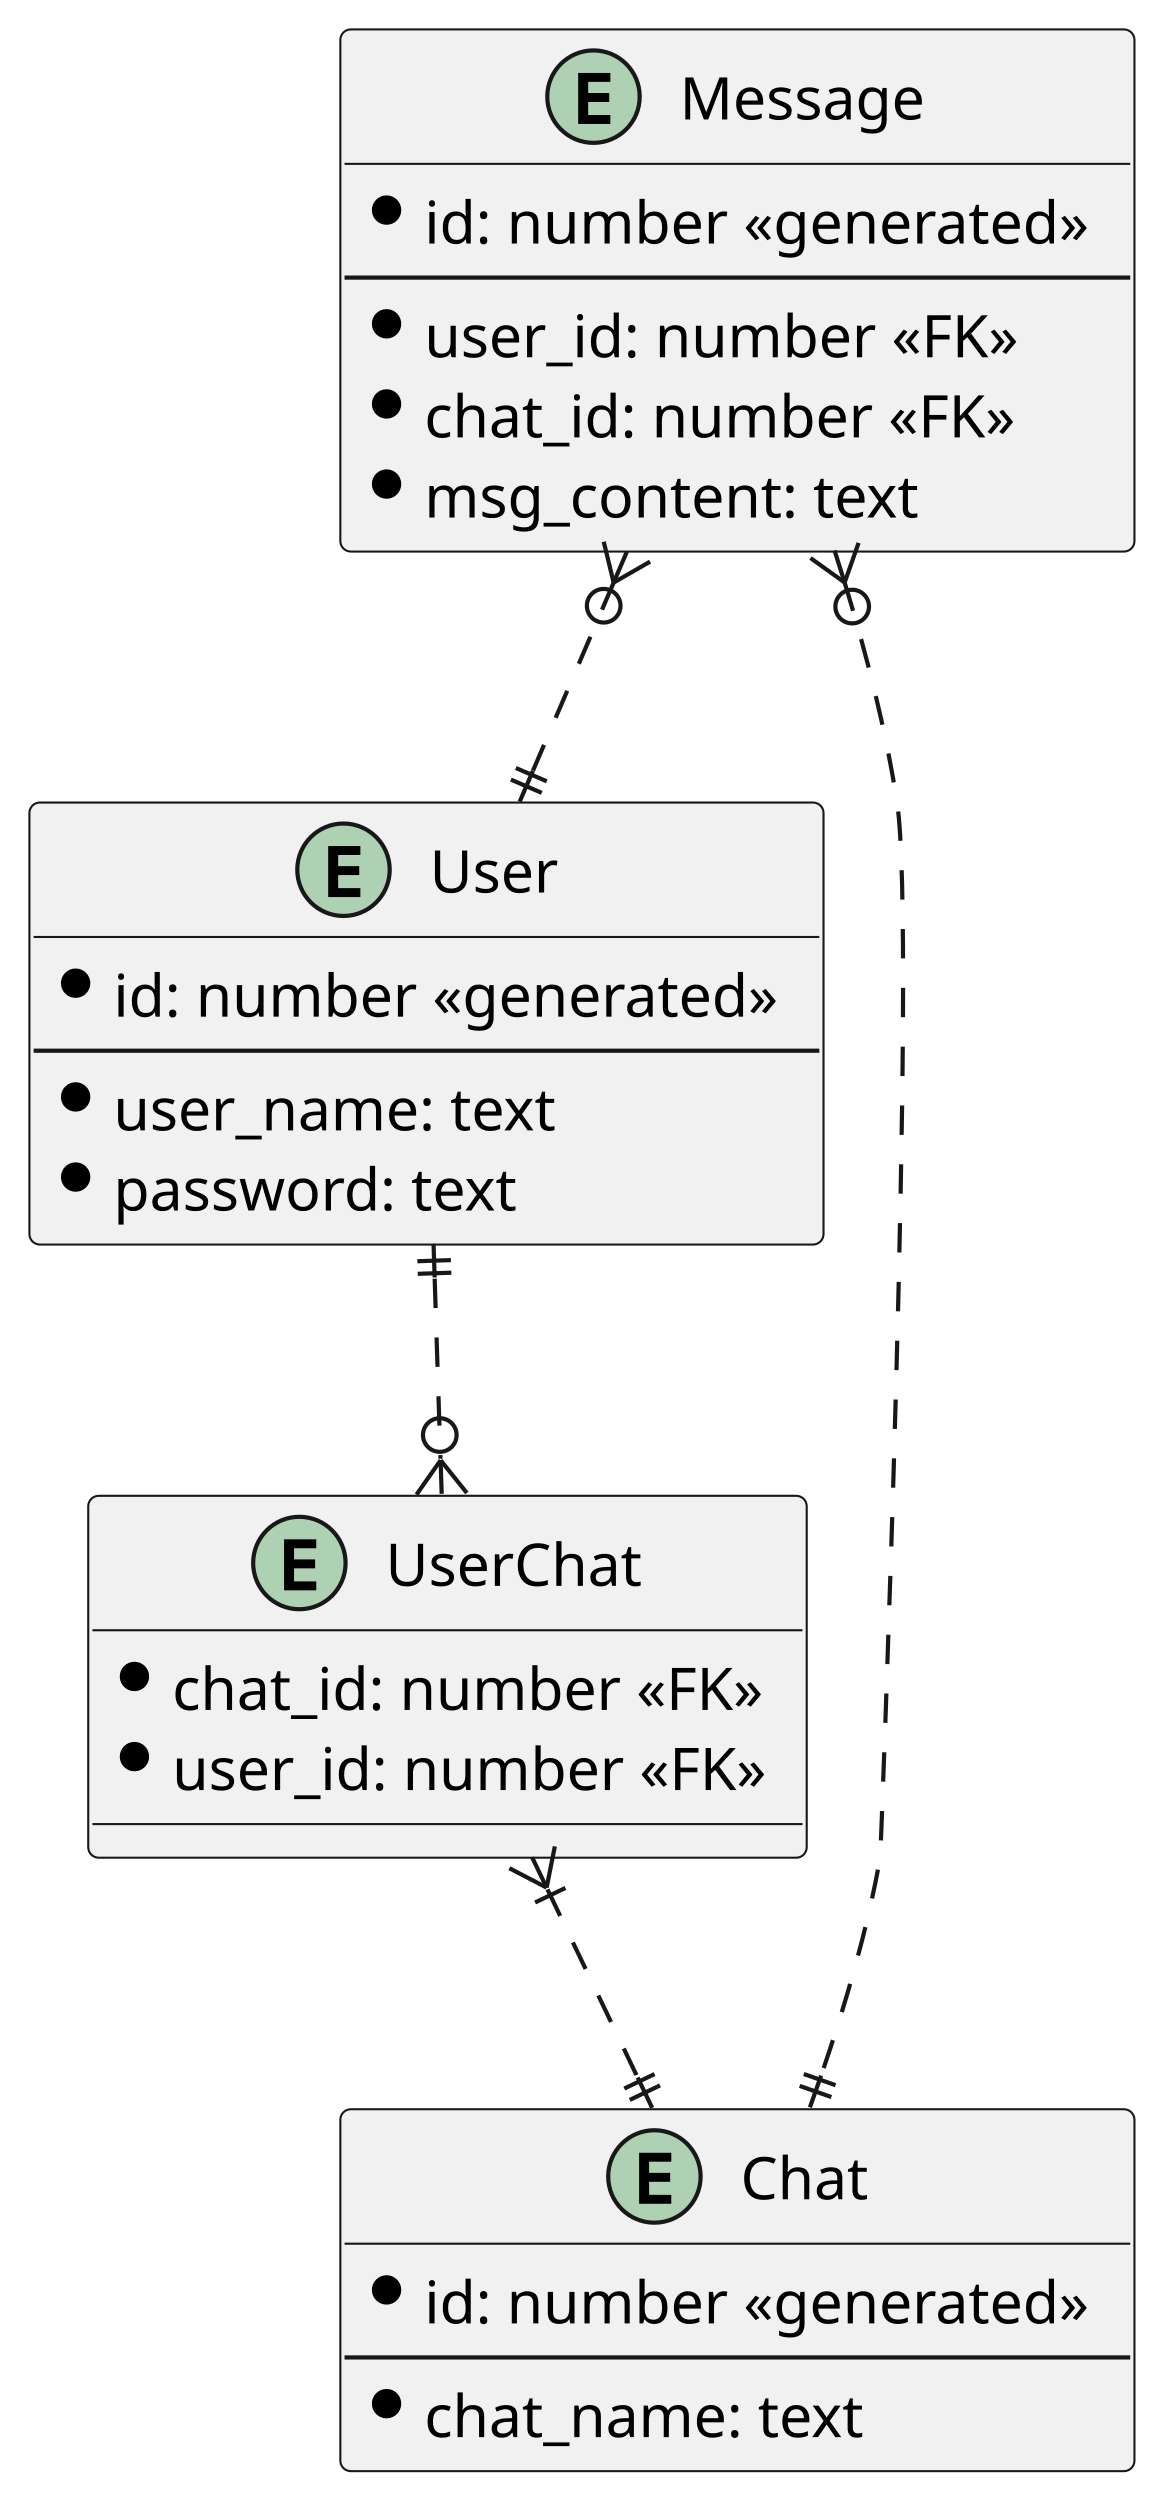
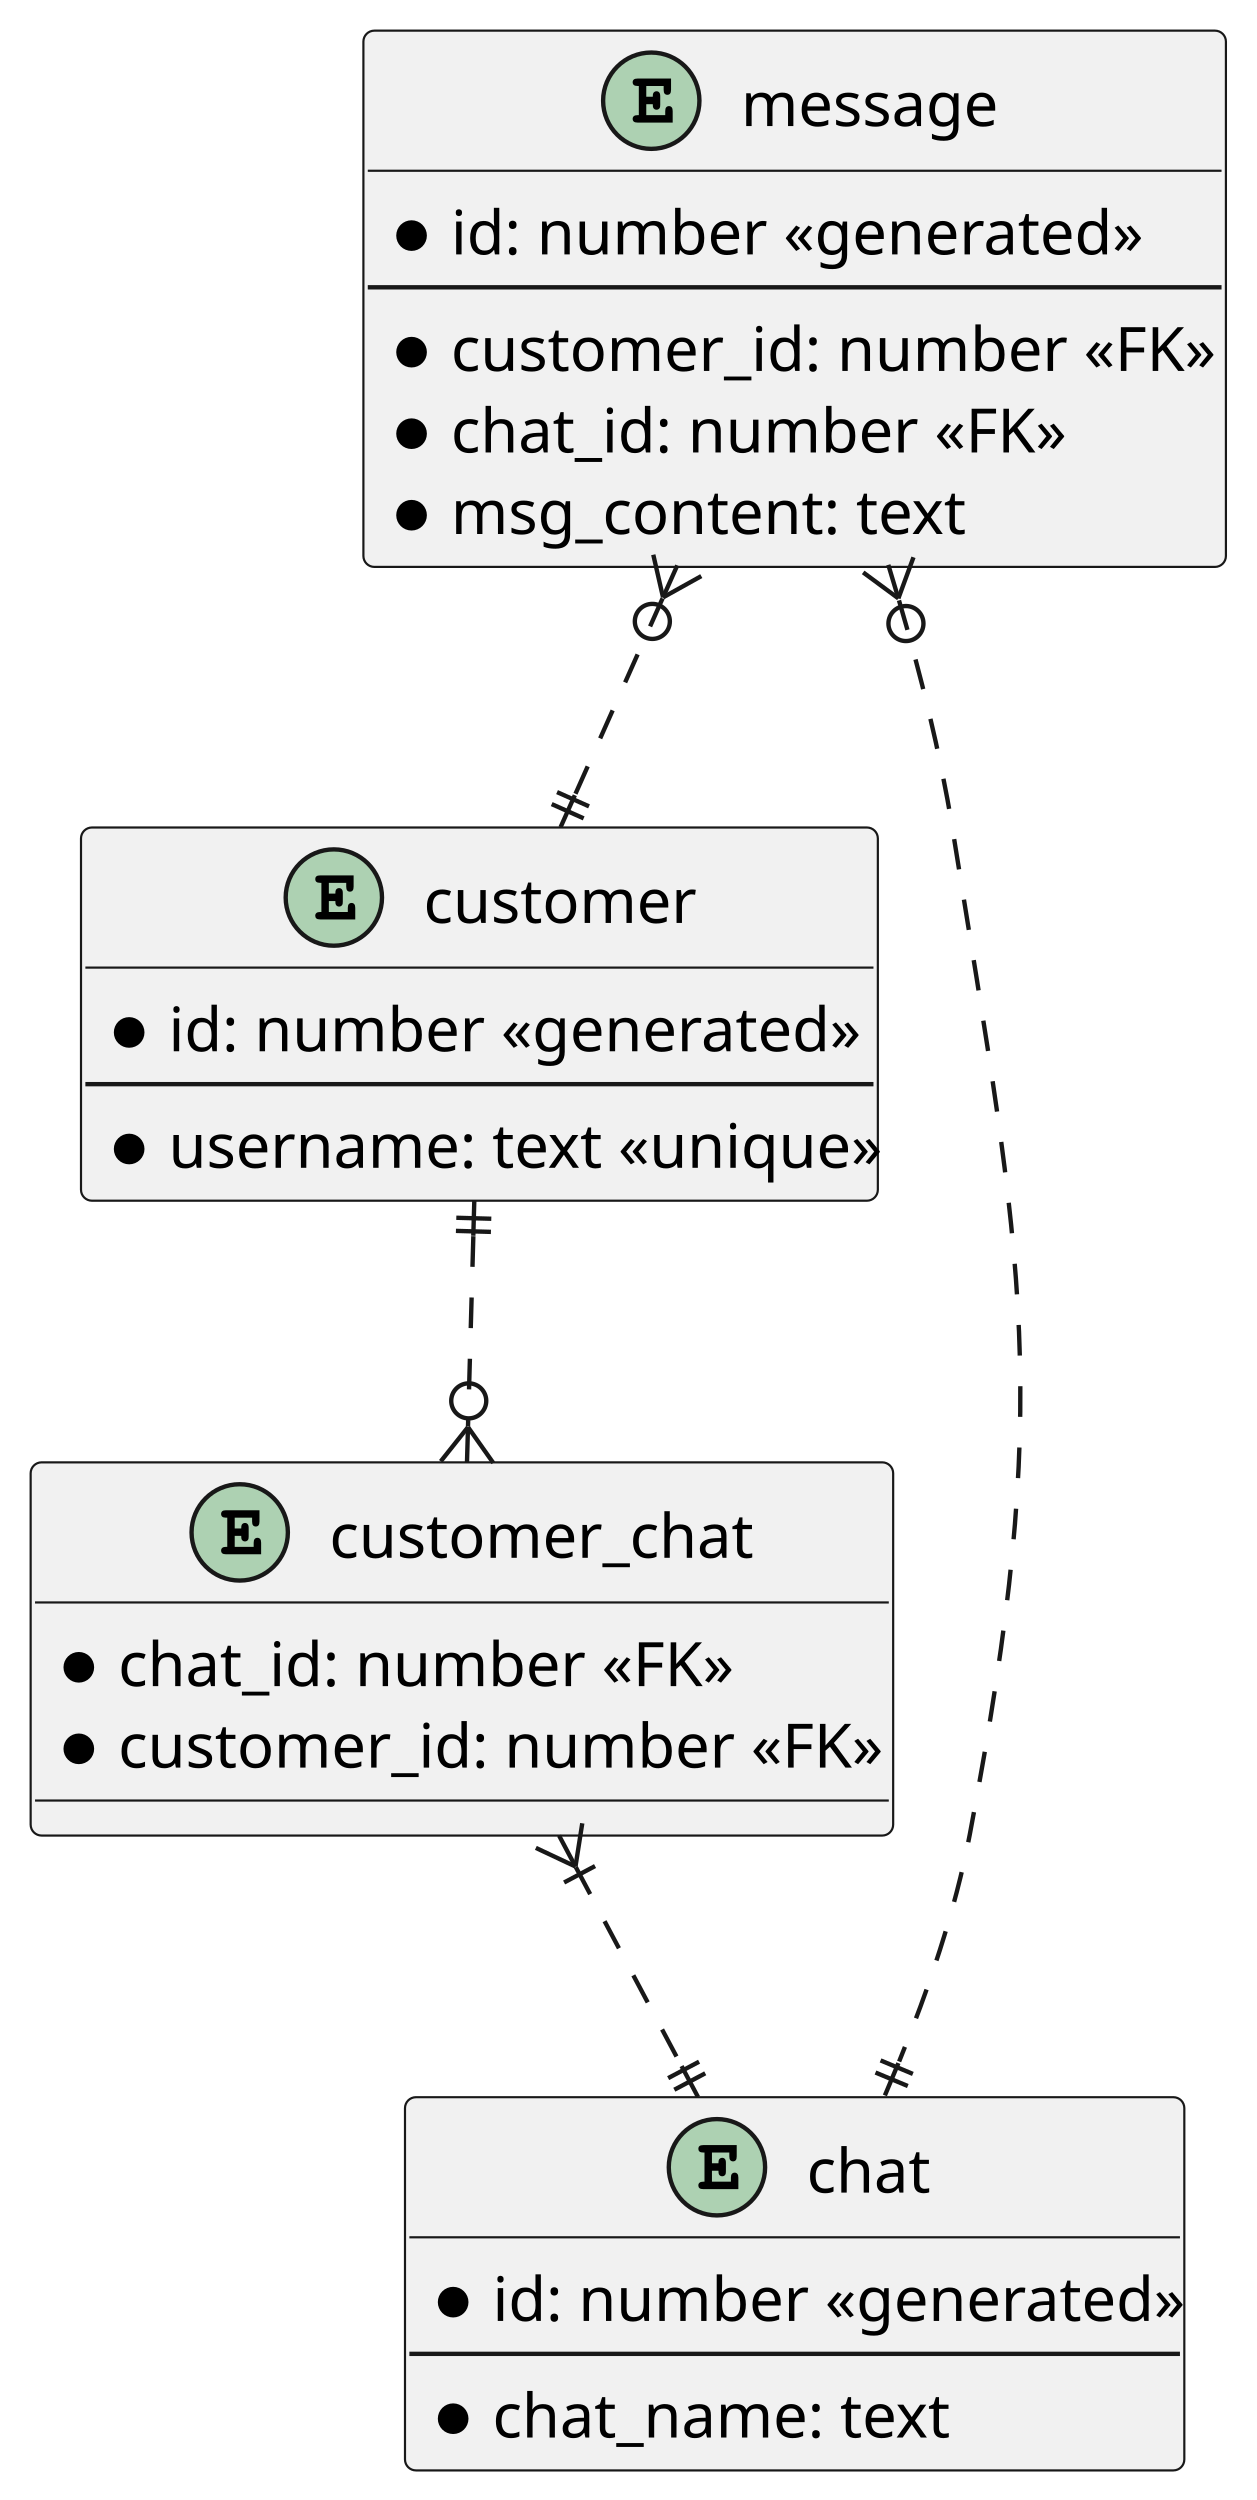
- <svg xmlns="http://www.w3.org/2000/svg" contentStyleType="text/css" height="595px" preserveAspectRatio="none" style="width:277px;height:595px;background:#FFFFFF;" version="1.1" viewBox="0 0 277 595" width="277px" zoomAndPan="magnify">
+ <svg xmlns="http://www.w3.org/2000/svg" contentStyleType="text/css" height="571px" preserveAspectRatio="none" style="width:287px;height:571px;background:#FFFFFF;" version="1.1" viewBox="0 0 287 571" width="287px" zoomAndPan="magnify">
  <defs />
  <g>
-     <g id="elem_User">
-       <rect codeLine="1" fill="#F1F1F1" height="105.204" id="User" rx="2.5" ry="2.5" style="stroke:#181818;stroke-width:0.5;" width="189" x="7" y="191" />
-       <ellipse cx="81.75" cy="207" fill="#ADD1B2" rx="11" ry="11" style="stroke:#181818;stroke-width:1.0;" />
-       <path d="M78.109,213.5 L78.109,201.359 L85.766,201.359 L85.766,203.484 L80.484,203.484 L80.484,206.141 L85.5,206.141 L85.5,208.266 L80.484,208.266 L80.484,211.375 L85.766,211.375 L85.766,213.5 L78.109,213.5 Z " fill="#000000" />
-       <text fill="#000000" font-family="sans-serif" font-size="14" lengthAdjust="spacing" textLength="31" x="102.25" y="212.432">User
-             </text>
-       <line style="stroke:#181818;stroke-width:0.5;" x1="8" x2="195" y1="223" y2="223" />
-       <ellipse cx="18" cy="234" fill="#000000" rx="3" ry="3" style="stroke:#000000;stroke-width:1.0;" />
-       <text fill="#000000" font-family="sans-serif" font-size="14" lengthAdjust="spacing" textLength="163" x="27" y="241.966">id: number «generated»
-             </text>
-       <line style="stroke:#181818;stroke-width:1.0;" x1="8" x2="195" y1="250.068" y2="250.068" />
-       <ellipse cx="18" cy="261.068" fill="#000000" rx="3" ry="3" style="stroke:#000000;stroke-width:1.0;" />
-       <text fill="#000000" font-family="sans-serif" font-size="14" lengthAdjust="spacing" textLength="107" x="27" y="269.034">user_name: text
-             </text>
-       <ellipse cx="18" cy="280.136" fill="#000000" rx="3" ry="3" style="stroke:#000000;stroke-width:1.0;" />
-       <text fill="#000000" font-family="sans-serif" font-size="14" lengthAdjust="spacing" textLength="98" x="27" y="288.102">password: text
-             </text>
+     <g id="elem_customer">
+       <rect codeLine="1" fill="#F1F1F1" height="85.242" id="customer" rx="2.5" ry="2.5" style="stroke:#181818;stroke-width:0.5;" width="182" x="18.5" y="189" />
+       <ellipse cx="76.25" cy="205" fill="#ADD1B2" rx="11" ry="11" style="stroke:#181818;stroke-width:1.0;" />
+       <path d="M75.109,205.797 L75.109,208.297 L79.438,208.297 L79.438,207.375 Q79.438,206.766 79.672,206.5 Q79.922,206.234 80.297,206.234 Q80.672,206.234 80.906,206.5 Q81.141,206.766 81.141,207.375 L81.141,210 L73.141,210 Q72.516,210 72.25,209.766 Q72,209.531 72,209.141 Q72,208.766 72.266,208.531 Q72.531,208.297 73.141,208.297 L73.406,208.297 L73.406,201.641 L73.141,201.641 Q72.516,201.641 72.25,201.406 Q72,201.172 72,200.781 Q72,200.406 72.25,200.172 Q72.516,199.938 73.141,199.938 L80.766,199.938 L80.766,202.531 Q80.766,203.141 80.531,203.406 Q80.312,203.656 79.922,203.656 Q79.547,203.656 79.312,203.406 Q79.078,203.141 79.078,202.531 L79.078,201.641 L75.109,201.641 L75.109,204.094 L76.594,204.094 Q76.594,203.438 76.719,203.25 Q76.984,202.844 77.453,202.844 Q77.828,202.844 78.062,203.109 Q78.297,203.359 78.297,203.969 L78.297,205.938 Q78.297,206.484 78.172,206.672 Q77.906,207.062 77.453,207.062 Q76.984,207.062 76.719,206.656 Q76.594,206.469 76.594,205.797 L75.109,205.797 Z " fill="#000000" />
+       <text fill="#000000" font-family="sans-serif" font-size="14" lengthAdjust="spacing" textLength="58" x="96.75" y="210.797">customer</text>
+       <line style="stroke:#181818;stroke-width:0.5;" x1="19.5" x2="199.5" y1="221" y2="221" />
+       <ellipse cx="29.5" cy="235.81" fill="#000000" rx="3" ry="3" style="stroke:#000000;stroke-width:1.0;" />
+       <text fill="#000000" font-family="sans-serif" font-size="14" lengthAdjust="spacing" textLength="152" x="38.5" y="240.107">id: number «generated»</text>
+       <line style="stroke:#181818;stroke-width:1.0;" x1="19.5" x2="199.5" y1="247.621" y2="247.621" />
+       <ellipse cx="29.5" cy="262.432" fill="#000000" rx="3" ry="3" style="stroke:#000000;stroke-width:1.0;" />
+       <text fill="#000000" font-family="sans-serif" font-size="14" lengthAdjust="spacing" textLength="156" x="38.5" y="266.728">username: text «unique»</text>
    </g>
-     <g id="elem_Message">
-       <rect codeLine="8" fill="#F1F1F1" height="124.272" id="Message" rx="2.5" ry="2.5" style="stroke:#181818;stroke-width:0.5;" width="189" x="81" y="7" />
-       <ellipse cx="141.25" cy="23" fill="#ADD1B2" rx="11" ry="11" style="stroke:#181818;stroke-width:1.0;" />
-       <path d="M137.609,29.5 L137.609,17.359 L145.266,17.359 L145.266,19.484 L139.984,19.484 L139.984,22.141 L145,22.141 L145,24.266 L139.984,24.266 L139.984,27.375 L145.266,27.375 L145.266,29.5 L137.609,29.5 Z " fill="#000000" />
-       <text fill="#000000" font-family="sans-serif" font-size="14" lengthAdjust="spacing" textLength="60" x="161.75" y="28.432">Message
-             </text>
-       <line style="stroke:#181818;stroke-width:0.5;" x1="82" x2="269" y1="39" y2="39" />
-       <ellipse cx="92" cy="50" fill="#000000" rx="3" ry="3" style="stroke:#000000;stroke-width:1.0;" />
-       <text fill="#000000" font-family="sans-serif" font-size="14" lengthAdjust="spacing" textLength="163" x="101" y="57.966">id: number «generated»
-             </text>
-       <line style="stroke:#181818;stroke-width:1.0;" x1="82" x2="269" y1="66.068" y2="66.068" />
-       <ellipse cx="92" cy="77.068" fill="#000000" rx="3" ry="3" style="stroke:#000000;stroke-width:1.0;" />
-       <text fill="#000000" font-family="sans-serif" font-size="14" lengthAdjust="spacing" textLength="145" x="101" y="85.034">user_id: number «FK»
-             </text>
-       <ellipse cx="92" cy="96.136" fill="#000000" rx="3" ry="3" style="stroke:#000000;stroke-width:1.0;" />
-       <text fill="#000000" font-family="sans-serif" font-size="14" lengthAdjust="spacing" textLength="144" x="101" y="104.102">chat_id: number «FK»
-             </text>
-       <ellipse cx="92" cy="115.204" fill="#000000" rx="3" ry="3" style="stroke:#000000;stroke-width:1.0;" />
-       <text fill="#000000" font-family="sans-serif" font-size="14" lengthAdjust="spacing" textLength="119" x="101" y="123.17">msg_content: text
-             </text>
+     <g id="elem_message">
+       <rect codeLine="7" fill="#F1F1F1" height="122.484" id="message" rx="2.5" ry="2.5" style="stroke:#181818;stroke-width:0.5;" width="197" x="83" y="7" />
+       <ellipse cx="148.75" cy="23" fill="#ADD1B2" rx="11" ry="11" style="stroke:#181818;stroke-width:1.0;" />
+       <path d="M147.609,23.797 L147.609,26.297 L151.938,26.297 L151.938,25.375 Q151.938,24.766 152.172,24.5 Q152.422,24.234 152.797,24.234 Q153.172,24.234 153.406,24.5 Q153.641,24.766 153.641,25.375 L153.641,28 L145.641,28 Q145.016,28 144.75,27.766 Q144.5,27.531 144.5,27.141 Q144.5,26.766 144.766,26.531 Q145.031,26.297 145.641,26.297 L145.906,26.297 L145.906,19.641 L145.641,19.641 Q145.016,19.641 144.75,19.406 Q144.5,19.172 144.5,18.781 Q144.5,18.406 144.75,18.172 Q145.016,17.938 145.641,17.938 L153.266,17.938 L153.266,20.531 Q153.266,21.141 153.031,21.406 Q152.812,21.656 152.422,21.656 Q152.047,21.656 151.812,21.406 Q151.578,21.141 151.578,20.531 L151.578,19.641 L147.609,19.641 L147.609,22.094 L149.094,22.094 Q149.094,21.438 149.219,21.25 Q149.484,20.844 149.953,20.844 Q150.328,20.844 150.562,21.109 Q150.797,21.359 150.797,21.969 L150.797,23.938 Q150.797,24.484 150.672,24.672 Q150.406,25.062 149.953,25.062 Q149.484,25.062 149.219,24.656 Q149.094,24.469 149.094,23.797 L147.609,23.797 Z " fill="#000000" />
+       <text fill="#000000" font-family="sans-serif" font-size="14" lengthAdjust="spacing" textLength="57" x="169.25" y="28.797">message</text>
+       <line style="stroke:#181818;stroke-width:0.5;" x1="84" x2="279" y1="39" y2="39" />
+       <ellipse cx="94" cy="53.81" fill="#000000" rx="3" ry="3" style="stroke:#000000;stroke-width:1.0;" />
+       <text fill="#000000" font-family="sans-serif" font-size="14" lengthAdjust="spacing" textLength="152" x="103" y="58.107">id: number «generated»</text>
+       <line style="stroke:#181818;stroke-width:1.0;" x1="84" x2="279" y1="65.621" y2="65.621" />
+       <ellipse cx="94" cy="80.432" fill="#000000" rx="3" ry="3" style="stroke:#000000;stroke-width:1.0;" />
+       <text fill="#000000" font-family="sans-serif" font-size="14" lengthAdjust="spacing" textLength="171" x="103" y="84.728">customer_id: number «FK»</text>
+       <ellipse cx="94" cy="99.053" fill="#000000" rx="3" ry="3" style="stroke:#000000;stroke-width:1.0;" />
+       <text fill="#000000" font-family="sans-serif" font-size="14" lengthAdjust="spacing" textLength="140" x="103" y="103.35">chat_id: number «FK»</text>
+       <ellipse cx="94" cy="117.674" fill="#000000" rx="3" ry="3" style="stroke:#000000;stroke-width:1.0;" />
+       <text fill="#000000" font-family="sans-serif" font-size="14" lengthAdjust="spacing" textLength="111" x="103" y="121.971">msg_content: text</text>
    </g>
-     <g id="elem_UserChat">
-       <rect codeLine="16" fill="#F1F1F1" height="86.136" id="UserChat" rx="2.5" ry="2.5" style="stroke:#181818;stroke-width:0.5;" width="171" x="21" y="356" />
-       <ellipse cx="71.25" cy="372" fill="#ADD1B2" rx="11" ry="11" style="stroke:#181818;stroke-width:1.0;" />
-       <path d="M67.609,378.5 L67.609,366.359 L75.266,366.359 L75.266,368.484 L69.984,368.484 L69.984,371.141 L75,371.141 L75,373.266 L69.984,373.266 L69.984,376.375 L75.266,376.375 L75.266,378.5 L67.609,378.5 Z " fill="#000000" />
-       <text fill="#000000" font-family="sans-serif" font-size="14" lengthAdjust="spacing" textLength="62" x="91.75" y="377.432">UserChat
-             </text>
-       <line style="stroke:#181818;stroke-width:0.5;" x1="22" x2="191" y1="388" y2="388" />
-       <ellipse cx="32" cy="399" fill="#000000" rx="3" ry="3" style="stroke:#000000;stroke-width:1.0;" />
-       <text fill="#000000" font-family="sans-serif" font-size="14" lengthAdjust="spacing" textLength="144" x="41" y="406.966">chat_id: number «FK»
-             </text>
-       <ellipse cx="32" cy="418.068" fill="#000000" rx="3" ry="3" style="stroke:#000000;stroke-width:1.0;" />
-       <text fill="#000000" font-family="sans-serif" font-size="14" lengthAdjust="spacing" textLength="145" x="41" y="426.034">user_id: number «FK»
-             </text>
-       <line style="stroke:#181818;stroke-width:0.5;" x1="22" x2="191" y1="434.136" y2="434.136" />
+     <g id="elem_customer_chat">
+       <rect codeLine="15" fill="#F1F1F1" height="85.242" id="customer_chat" rx="2.5" ry="2.5" style="stroke:#181818;stroke-width:0.5;" width="197" x="7" y="334" />
+       <ellipse cx="54.75" cy="350" fill="#ADD1B2" rx="11" ry="11" style="stroke:#181818;stroke-width:1.0;" />
+       <path d="M53.609,350.797 L53.609,353.297 L57.938,353.297 L57.938,352.375 Q57.938,351.766 58.172,351.5 Q58.422,351.234 58.797,351.234 Q59.172,351.234 59.406,351.5 Q59.641,351.766 59.641,352.375 L59.641,355 L51.641,355 Q51.016,355 50.75,354.766 Q50.5,354.531 50.5,354.141 Q50.5,353.766 50.766,353.531 Q51.031,353.297 51.641,353.297 L51.906,353.297 L51.906,346.641 L51.641,346.641 Q51.016,346.641 50.75,346.406 Q50.5,346.172 50.5,345.781 Q50.5,345.406 50.75,345.172 Q51.016,344.938 51.641,344.938 L59.266,344.938 L59.266,347.531 Q59.266,348.141 59.031,348.406 Q58.812,348.656 58.422,348.656 Q58.047,348.656 57.812,348.406 Q57.578,348.141 57.578,347.531 L57.578,346.641 L53.609,346.641 L53.609,349.094 L55.094,349.094 Q55.094,348.438 55.219,348.25 Q55.484,347.844 55.953,347.844 Q56.328,347.844 56.562,348.109 Q56.797,348.359 56.797,348.969 L56.797,350.938 Q56.797,351.484 56.672,351.672 Q56.406,352.062 55.953,352.062 Q55.484,352.062 55.219,351.656 Q55.094,351.469 55.094,350.797 L53.609,350.797 Z " fill="#000000" />
+       <text fill="#000000" font-family="sans-serif" font-size="14" lengthAdjust="spacing" textLength="93" x="75.25" y="355.797">customer_chat</text>
+       <line style="stroke:#181818;stroke-width:0.5;" x1="8" x2="203" y1="366" y2="366" />
+       <ellipse cx="18" cy="380.81" fill="#000000" rx="3" ry="3" style="stroke:#000000;stroke-width:1.0;" />
+       <text fill="#000000" font-family="sans-serif" font-size="14" lengthAdjust="spacing" textLength="140" x="27" y="385.107">chat_id: number «FK»</text>
+       <ellipse cx="18" cy="399.432" fill="#000000" rx="3" ry="3" style="stroke:#000000;stroke-width:1.0;" />
+       <text fill="#000000" font-family="sans-serif" font-size="14" lengthAdjust="spacing" textLength="171" x="27" y="403.728">customer_id: number «FK»</text>
+       <line style="stroke:#181818;stroke-width:0.5;" x1="8" x2="203" y1="411.242" y2="411.242" />
    </g>
-     <g id="elem_Chat">
-       <rect codeLine="21" fill="#F1F1F1" height="86.136" id="Chat" rx="2.5" ry="2.5" style="stroke:#181818;stroke-width:0.5;" width="189" x="81" y="502" />
-       <ellipse cx="155.75" cy="518" fill="#ADD1B2" rx="11" ry="11" style="stroke:#181818;stroke-width:1.0;" />
-       <path d="M152.109,524.5 L152.109,512.359 L159.766,512.359 L159.766,514.484 L154.484,514.484 L154.484,517.141 L159.5,517.141 L159.5,519.266 L154.484,519.266 L154.484,522.375 L159.766,522.375 L159.766,524.5 L152.109,524.5 Z " fill="#000000" />
-       <text fill="#000000" font-family="sans-serif" font-size="14" lengthAdjust="spacing" textLength="31" x="176.25" y="523.432">Chat
-             </text>
-       <line style="stroke:#181818;stroke-width:0.5;" x1="82" x2="269" y1="534" y2="534" />
-       <ellipse cx="92" cy="545" fill="#000000" rx="3" ry="3" style="stroke:#000000;stroke-width:1.0;" />
-       <text fill="#000000" font-family="sans-serif" font-size="14" lengthAdjust="spacing" textLength="163" x="101" y="552.966">id: number «generated»
-             </text>
-       <line style="stroke:#181818;stroke-width:1.0;" x1="82" x2="269" y1="561.068" y2="561.068" />
-       <ellipse cx="92" cy="572.068" fill="#000000" rx="3" ry="3" style="stroke:#000000;stroke-width:1.0;" />
-       <text fill="#000000" font-family="sans-serif" font-size="14" lengthAdjust="spacing" textLength="106" x="101" y="580.034">chat_name: text
-             </text>
+     <g id="elem_chat">
+       <rect codeLine="20" fill="#F1F1F1" height="85.242" id="chat" rx="2.5" ry="2.5" style="stroke:#181818;stroke-width:0.5;" width="178" x="92.5" y="479" />
+       <ellipse cx="163.75" cy="495" fill="#ADD1B2" rx="11" ry="11" style="stroke:#181818;stroke-width:1.0;" />
+       <path d="M162.609,495.797 L162.609,498.297 L166.938,498.297 L166.938,497.375 Q166.938,496.766 167.172,496.5 Q167.422,496.234 167.797,496.234 Q168.172,496.234 168.406,496.5 Q168.641,496.766 168.641,497.375 L168.641,500 L160.641,500 Q160.016,500 159.75,499.766 Q159.5,499.531 159.5,499.141 Q159.5,498.766 159.766,498.531 Q160.031,498.297 160.641,498.297 L160.906,498.297 L160.906,491.641 L160.641,491.641 Q160.016,491.641 159.75,491.406 Q159.5,491.172 159.5,490.781 Q159.5,490.406 159.75,490.172 Q160.016,489.938 160.641,489.938 L168.266,489.938 L168.266,492.531 Q168.266,493.141 168.031,493.406 Q167.812,493.656 167.422,493.656 Q167.047,493.656 166.812,493.406 Q166.578,493.141 166.578,492.531 L166.578,491.641 L162.609,491.641 L162.609,494.094 L164.094,494.094 Q164.094,493.438 164.219,493.25 Q164.484,492.844 164.953,492.844 Q165.328,492.844 165.562,493.109 Q165.797,493.359 165.797,493.969 L165.797,495.938 Q165.797,496.484 165.672,496.672 Q165.406,497.062 164.953,497.062 Q164.484,497.062 164.219,496.656 Q164.094,496.469 164.094,495.797 L162.609,495.797 Z " fill="#000000" />
+       <text fill="#000000" font-family="sans-serif" font-size="14" lengthAdjust="spacing" textLength="27" x="184.25" y="500.797">chat</text>
+       <line style="stroke:#181818;stroke-width:0.5;" x1="93.5" x2="269.5" y1="511" y2="511" />
+       <ellipse cx="103.5" cy="525.811" fill="#000000" rx="3" ry="3" style="stroke:#000000;stroke-width:1.0;" />
+       <text fill="#000000" font-family="sans-serif" font-size="14" lengthAdjust="spacing" textLength="152" x="112.5" y="530.107">id: number «generated»</text>
+       <line style="stroke:#181818;stroke-width:1.0;" x1="93.5" x2="269.5" y1="537.621" y2="537.621" />
+       <ellipse cx="103.5" cy="552.432" fill="#000000" rx="3" ry="3" style="stroke:#000000;stroke-width:1.0;" />
+       <text fill="#000000" font-family="sans-serif" font-size="14" lengthAdjust="spacing" textLength="100" x="112.5" y="556.729">chat_name: text</text>
    </g>
-     <g id="link_User_UserChat">
-       <path codeLine="27" d="M103.45,304.32 C103.91,318.48 104.4,333.45 104.84,347.17 " fill="none" id="User-UserChat" style="stroke:#181818;stroke-width:1.0;stroke-dasharray:7.0,7.0;" />
-       <line style="stroke:#181818;stroke-width:1.0;" x1="104.862" x2="111.117" y1="347.534" y2="355.337" />
-       <line style="stroke:#181818;stroke-width:1.0;" x1="104.862" x2="99.123" y1="347.534" y2="355.723" />
-       <line style="stroke:#181818;stroke-width:1.0;" x1="104.862" x2="105.12" y1="347.534" y2="355.53" />
-       <ellipse cx="104.669" cy="341.537" fill="none" rx="4" ry="4" style="stroke:#181818;stroke-width:1.0;" />
-       <line style="stroke:#181818;stroke-width:1.0;" x1="99.318" x2="107.313" y1="300.173" y2="299.902" />
-       <line style="stroke:#181818;stroke-width:1.0;" x1="99.42" x2="107.415" y1="303.172" y2="302.9" />
-       <line style="stroke:#181818;stroke-width:1.0;" x1="103.451" x2="103.18" y1="304.035" y2="296.04" />
+     <g id="link_customer_customer_chat">
+       <path codeLine="26" d="M108.11,282.35 C107.71,296.44 107.28,311.76 106.89,325.83 " fill="none" id="customer-customer_chat" style="stroke:#181818;stroke-width:1.0;stroke-dasharray:7.0,7.0;" />
+       <line style="stroke:#181818;stroke-width:1.0;" x1="104.217" x2="112.214" y1="278.134" y2="278.363" />
+       <line style="stroke:#181818;stroke-width:1.0;" x1="104.132" x2="112.128" y1="281.133" y2="281.361" />
+       <line style="stroke:#181818;stroke-width:1.0;" x1="108.102" x2="108.33" y1="282.247" y2="274.25" />
+       <line style="stroke:#181818;stroke-width:1.0;" x1="106.889" x2="112.657" y1="325.953" y2="334.122" />
+       <line style="stroke:#181818;stroke-width:1.0;" x1="106.889" x2="100.662" y1="325.953" y2="333.778" />
+       <line style="stroke:#181818;stroke-width:1.0;" x1="106.889" x2="106.66" y1="325.953" y2="333.95" />
+       <ellipse cx="107.061" cy="319.956" fill="none" rx="4" ry="4" style="stroke:#181818;stroke-width:1.0;" />
    </g>
-     <g id="link_UserChat_Chat">
-       <path codeLine="28" d="M130.3,449.67 C137.21,464.09 144.75,479.83 151.66,494.25 " fill="none" id="UserChat-Chat" style="stroke:#181818;stroke-width:1.0;stroke-dasharray:7.0,7.0;" />
-       <line style="stroke:#181818;stroke-width:1.0;" x1="157.089" x2="149.874" y1="496.324" y2="499.781" />
-       <line style="stroke:#181818;stroke-width:1.0;" x1="155.792" x2="148.578" y1="493.619" y2="497.076" />
-       <line style="stroke:#181818;stroke-width:1.0;" x1="151.753" x2="155.21" y1="494.446" y2="501.66" />
-       <line style="stroke:#181818;stroke-width:1.0;" x1="130.097" x2="121.229" y1="449.254" y2="444.633" />
-       <line style="stroke:#181818;stroke-width:1.0;" x1="130.097" x2="132.051" y1="449.254" y2="439.447" />
-       <line style="stroke:#181818;stroke-width:1.0;" x1="130.097" x2="126.64" y1="449.254" y2="442.04" />
-       <line style="stroke:#181818;stroke-width:1.0;" x1="127.354" x2="134.569" y1="452.787" y2="449.329" />
+     <g id="link_customer_chat_chat">
+       <path codeLine="27" d="M131.51,426.44 C139.31,441.12 147.87,457.22 155.66,471.88 " fill="none" id="customer_chat-chat" style="stroke:#181818;stroke-width:1.0;stroke-dasharray:7.0,7.0;" />
+       <line style="stroke:#181818;stroke-width:1.0;" x1="131.438" x2="122.389" y1="426.317" y2="422.061" />
+       <line style="stroke:#181818;stroke-width:1.0;" x1="131.438" x2="132.991" y1="426.317" y2="416.439" />
+       <line style="stroke:#181818;stroke-width:1.0;" x1="131.438" x2="127.69" y1="426.317" y2="419.25" />
+       <line style="stroke:#181818;stroke-width:1.0;" x1="128.842" x2="135.909" y1="429.959" y2="426.21" />
+       <line style="stroke:#181818;stroke-width:1.0;" x1="161.076" x2="154.011" y1="473.541" y2="477.294" />
+       <line style="stroke:#181818;stroke-width:1.0;" x1="159.668" x2="152.603" y1="470.892" y2="474.645" />
+       <line style="stroke:#181818;stroke-width:1.0;" x1="155.666" x2="159.42" y1="471.885" y2="478.95" />
    </g>
-     <g id="link_Message_User">
-       <path codeLine="29" d="M146.04,138.68 C139.69,153.48 133.03,168.99 126.86,183.39 " fill="none" id="Message-User" style="stroke:#181818;stroke-width:1.0;stroke-dasharray:7.0,7.0;" />
-       <line style="stroke:#181818;stroke-width:1.0;" x1="128.935" x2="121.585" y1="188.705" y2="185.545" />
-       <line style="stroke:#181818;stroke-width:1.0;" x1="130.12" x2="122.77" y1="185.949" y2="182.789" />
-       <line style="stroke:#181818;stroke-width:1.0;" x1="126.84" x2="123.68" y1="183.451" y2="190.8" />
-       <line style="stroke:#181818;stroke-width:1.0;" x1="146.045" x2="143.686" y1="138.652" y2="128.934" />
-       <line style="stroke:#181818;stroke-width:1.0;" x1="146.045" x2="154.714" y1="138.652" y2="133.666" />
-       <line style="stroke:#181818;stroke-width:1.0;" x1="146.045" x2="149.2" y1="138.652" y2="131.3" />
-       <ellipse cx="143.679" cy="144.165" fill="none" rx="4" ry="4" style="stroke:#181818;stroke-width:1.0;" />
+     <g id="link_message_customer">
+       <path codeLine="28" d="M151.33,136.68 C144.66,151.64 137.71,167.23 131.44,181.3 " fill="none" id="message-customer" style="stroke:#181818;stroke-width:1.0;stroke-dasharray:7.0,7.0;" />
+       <line style="stroke:#181818;stroke-width:1.0;" x1="151.436" x2="149.209" y1="136.448" y2="126.699" />
+       <line style="stroke:#181818;stroke-width:1.0;" x1="151.436" x2="160.171" y1="136.448" y2="131.581" />
+       <line style="stroke:#181818;stroke-width:1.0;" x1="151.436" x2="154.69" y1="136.448" y2="129.14" />
+       <ellipse cx="148.995" cy="141.929" fill="none" rx="4" ry="4" style="stroke:#181818;stroke-width:1.0;" />
+       <line style="stroke:#181818;stroke-width:1.0;" x1="133.313" x2="126.007" y1="186.917" y2="183.657" />
+       <line style="stroke:#181818;stroke-width:1.0;" x1="134.535" x2="127.229" y1="184.177" y2="180.918" />
+       <line style="stroke:#181818;stroke-width:1.0;" x1="131.29" x2="128.03" y1="181.634" y2="188.94" />
    </g>
-     <g id="link_Message_Chat">
-       <path codeLine="30" d="M201.03,138.66 C206.19,155.54 210.85,173.73 213.5,191 C218.29,222.23 209.55,441.72 209.5,442 C206.46,459.22 201.1,477.49 195.51,493.75 " fill="none" id="Message-Chat" style="stroke:#181818;stroke-width:1.0;stroke-dasharray:7.0,7.0;" />
-       <line style="stroke:#181818;stroke-width:1.0;" x1="197.862" x2="190.316" y1="499.106" y2="496.448" />
-       <line style="stroke:#181818;stroke-width:1.0;" x1="198.859" x2="191.313" y1="496.277" y2="493.619" />
-       <line style="stroke:#181818;stroke-width:1.0;" x1="195.418" x2="192.76" y1="494.005" y2="501.55" />
-       <line style="stroke:#181818;stroke-width:1.0;" x1="201.021" x2="192.897" y1="138.641" y2="132.811" />
-       <line style="stroke:#181818;stroke-width:1.0;" x1="201.021" x2="204.343" y1="138.641" y2="129.209" />
-       <line style="stroke:#181818;stroke-width:1.0;" x1="201.021" x2="198.62" y1="138.641" y2="131.01" />
-       <ellipse cx="202.821" cy="144.365" fill="none" rx="4" ry="4" style="stroke:#181818;stroke-width:1.0;" />
+     <g id="link_message_chat">
+       <path codeLine="29" d="M205.33,137.13 C210.24,153.89 214.75,171.93 217.5,189 C233.74,289.94 240.58,318.56 221.5,419 C218.19,436.43 211.95,454.69 205.36,470.85 " fill="none" id="message-chat" style="stroke:#181818;stroke-width:1.0;stroke-dasharray:7.0,7.0;" />
+       <line style="stroke:#181818;stroke-width:1.0;" x1="205.191" x2="197.144" y1="136.672" y2="130.736" />
+       <line style="stroke:#181818;stroke-width:1.0;" x1="205.191" x2="208.636" y1="136.672" y2="127.284" />
+       <line style="stroke:#181818;stroke-width:1.0;" x1="205.191" x2="202.89" y1="136.672" y2="129.01" />
+       <ellipse cx="206.917" cy="142.418" fill="none" rx="4" ry="4" style="stroke:#181818;stroke-width:1.0;" />
+       <line style="stroke:#181818;stroke-width:1.0;" x1="207.343" x2="199.961" y1="476.451" y2="473.367" />
+       <line style="stroke:#181818;stroke-width:1.0;" x1="208.499" x2="201.118" y1="473.683" y2="470.599" />
+       <line style="stroke:#181818;stroke-width:1.0;" x1="205.194" x2="202.11" y1="471.218" y2="478.6" />
    </g>
  </g>
</svg>
